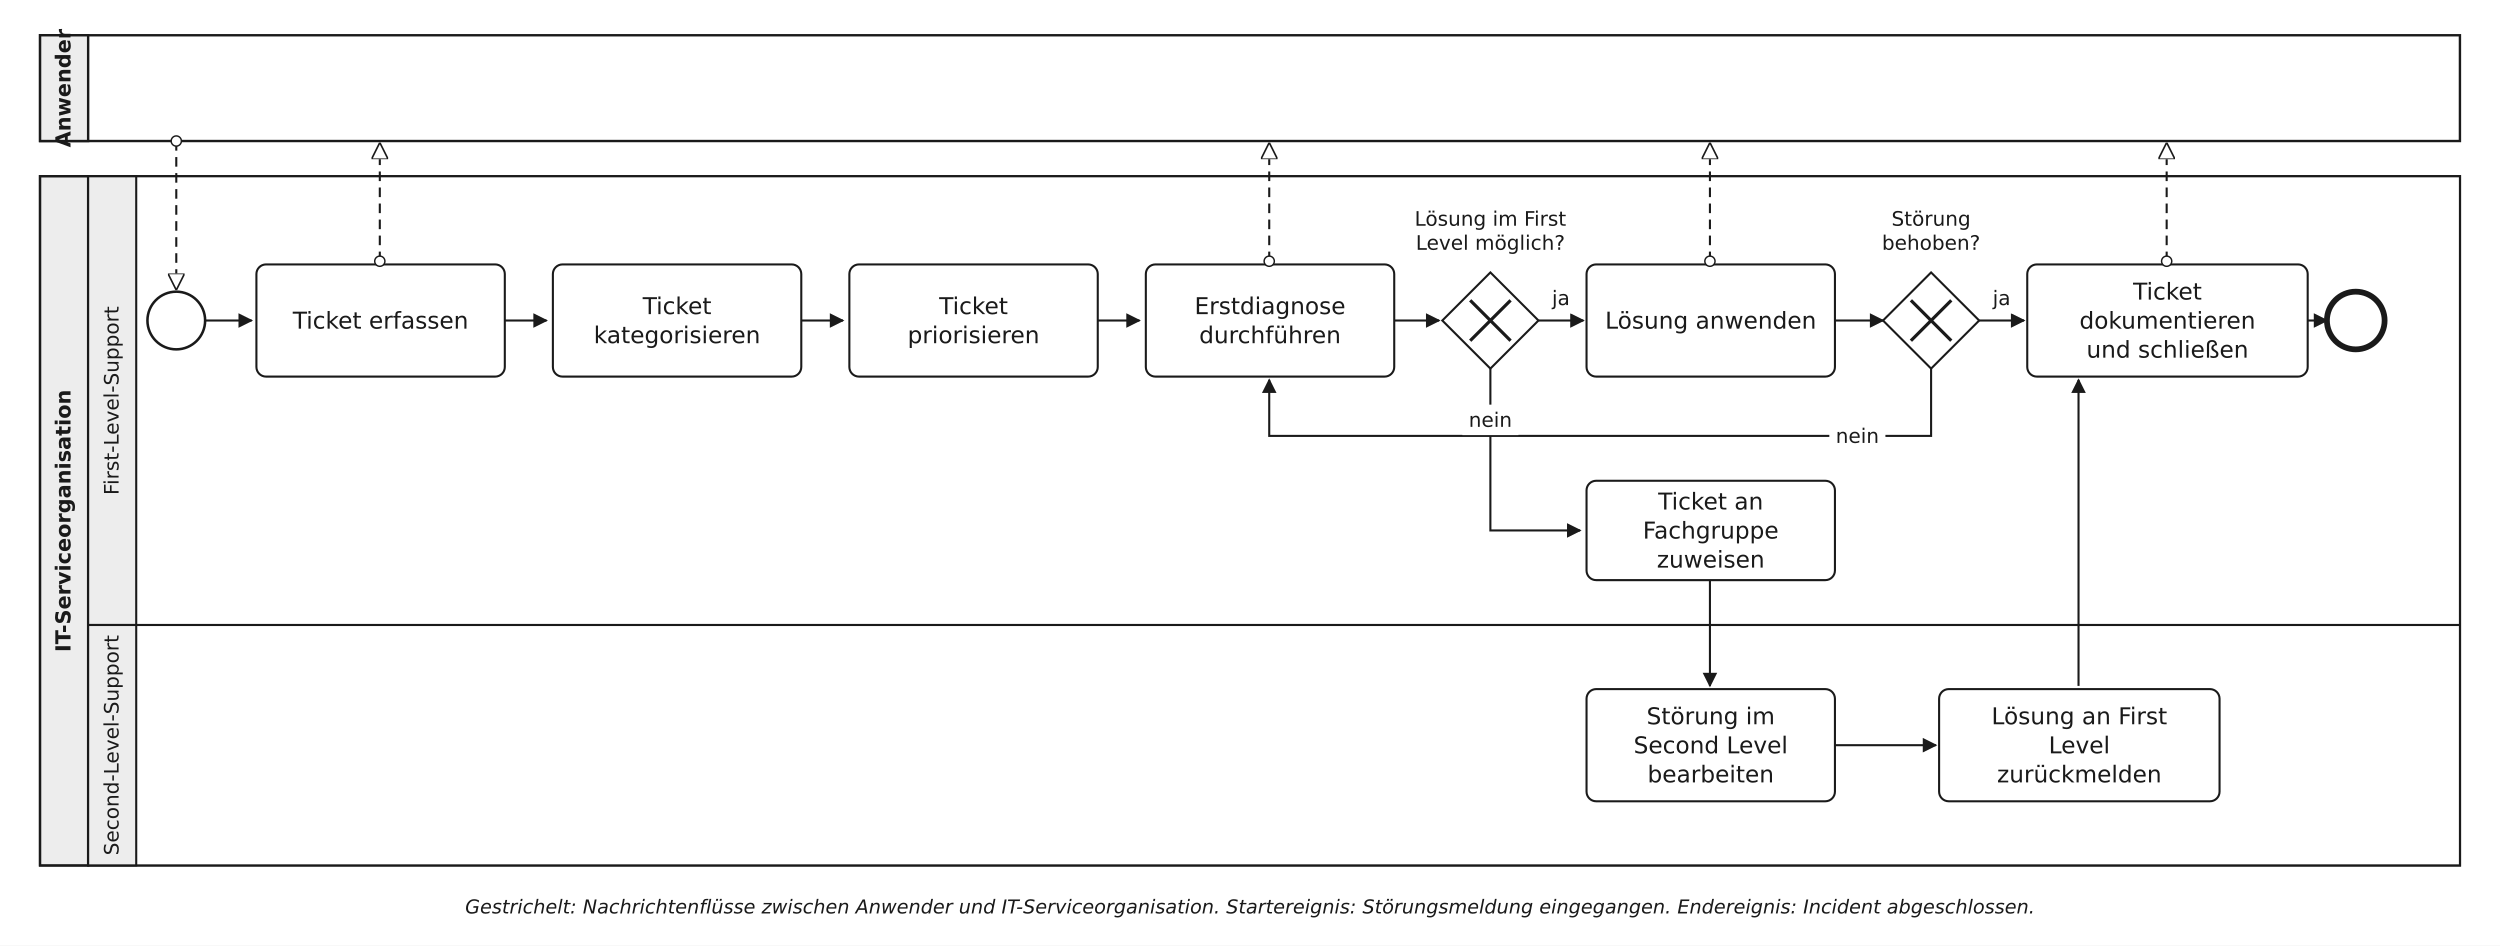
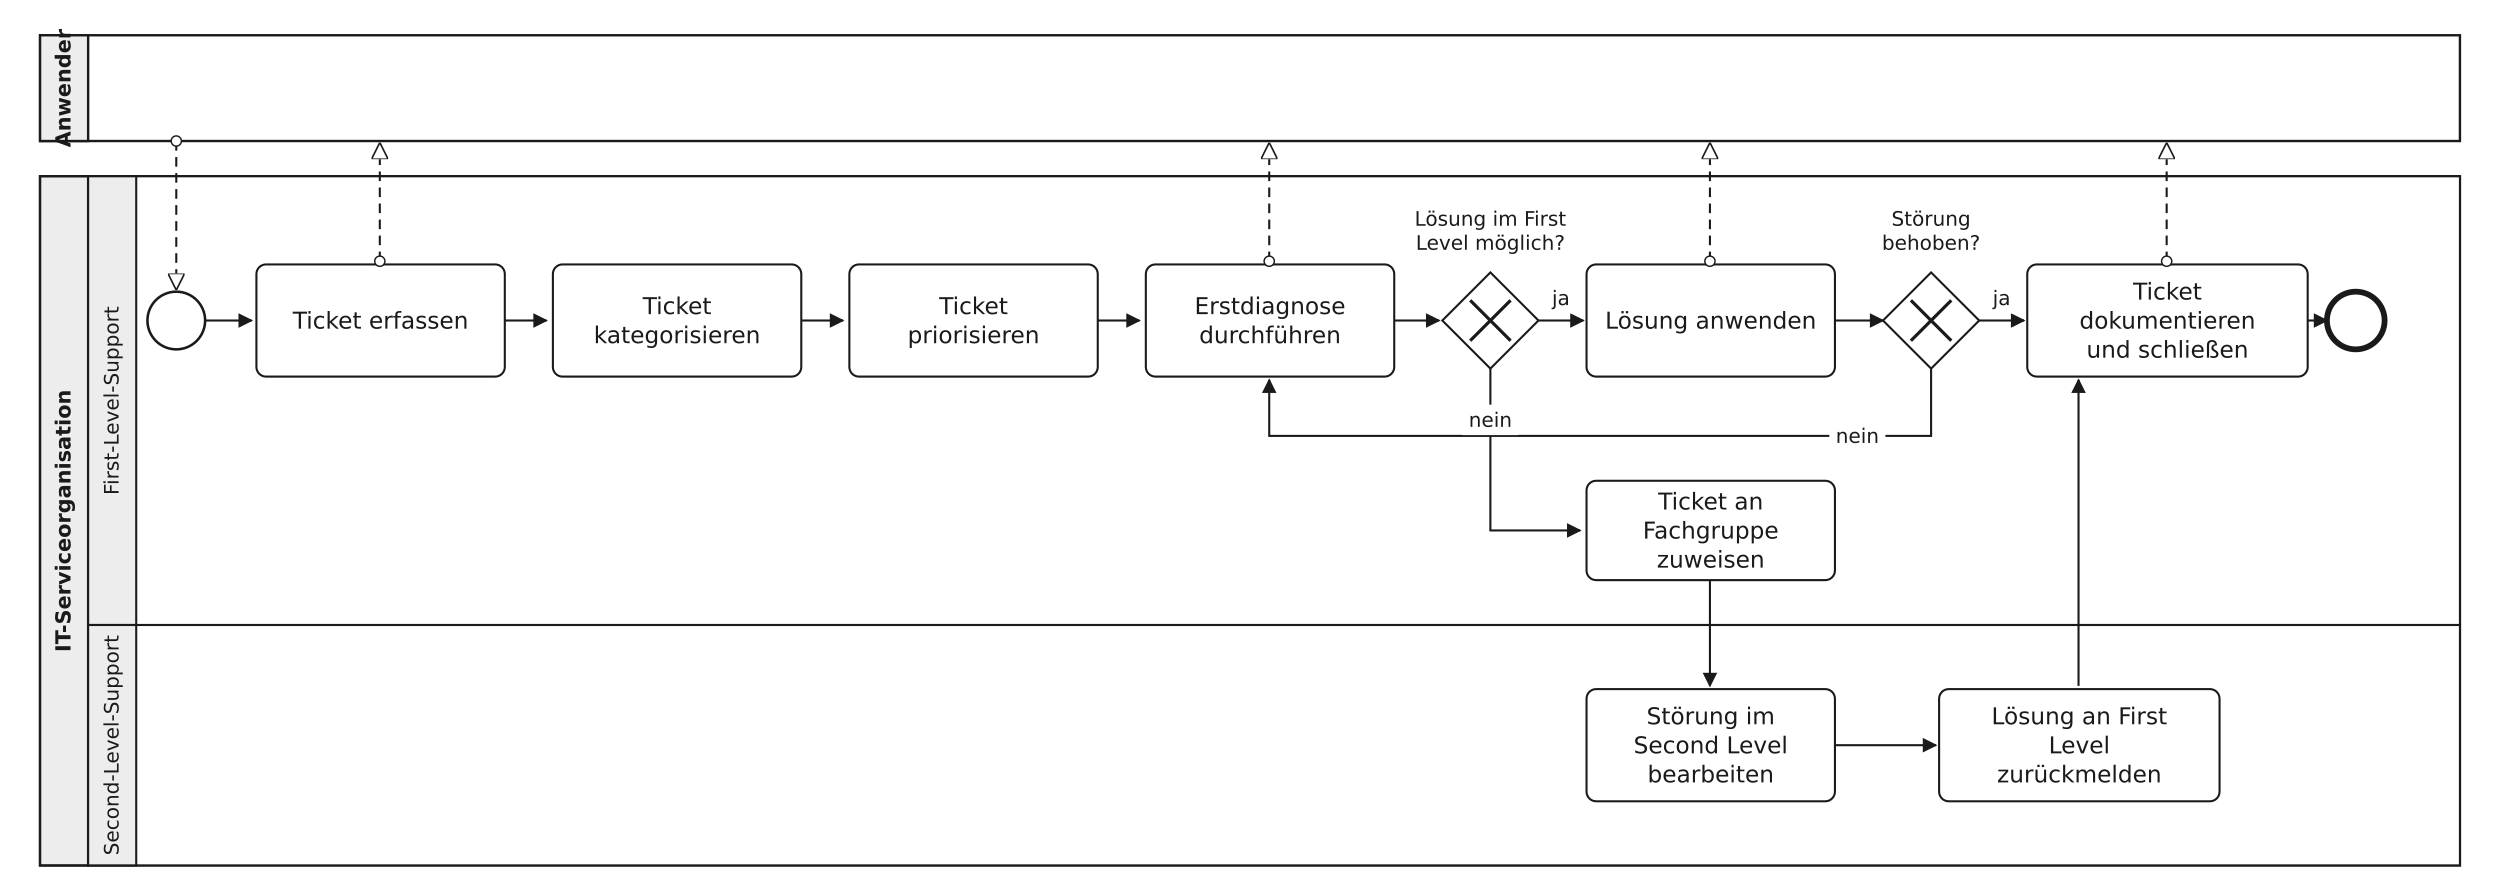
- <svg xmlns="http://www.w3.org/2000/svg" width="1560" height="590" viewBox="0 0 1560 590" font-family="Carlito, DejaVu Sans, sans-serif">
+ <svg xmlns="http://www.w3.org/2000/svg" width="1560" height="556" viewBox="0 0 1560 556" font-family="Carlito, DejaVu Sans, sans-serif">
  <defs>
    <marker id="seq" viewBox="0 0 10 10" refX="9" refY="5" markerWidth="7" markerHeight="7" orient="auto-start-reverse">
      <path d="M 0 0 L 10 5 L 0 10 z" fill="#1a1a1a" />
    </marker>
    <marker id="msg" viewBox="0 0 10 10" refX="9" refY="5" markerWidth="8" markerHeight="8" orient="auto-start-reverse">
      <path d="M 0 0 L 10 5 L 0 10 z" fill="#ffffff" stroke="#1a1a1a" stroke-width="1" />
    </marker>
    <marker id="msgstart" viewBox="0 0 10 10" refX="5" refY="5" markerWidth="7" markerHeight="7" orient="auto">
      <circle cx="5" cy="5" r="3.5" fill="#ffffff" stroke="#1a1a1a" stroke-width="1" />
    </marker>
  </defs>
  <rect width="1560" height="590" fill="#ffffff" />
  <rect x="25" y="22" width="1510" height="66" fill="#ffffff" stroke="#1a1a1a" stroke-width="1.5" />
  <rect x="25" y="22" width="30" height="66" fill="#ededed" stroke="#1a1a1a" stroke-width="1.5" />
  <text x="40.0" y="59.0" font-size="13" text-anchor="middle" font-weight="bold" fill="#1a1a1a" transform="rotate(-90 40.0 55.0)">Anwender</text>
  <rect x="25" y="110" width="1510" height="430" fill="#ffffff" stroke="#1a1a1a" stroke-width="1.5" />
  <rect x="25" y="110" width="30" height="430" fill="#ededed" stroke="#1a1a1a" stroke-width="1.5" />
  <text x="40.0" y="329.0" font-size="13" text-anchor="middle" font-weight="bold" fill="#1a1a1a" transform="rotate(-90 40.0 325.0)">IT-Serviceorganisation</text>
  <rect x="55" y="110" width="1480" height="280" fill="#ffffff" stroke="#1a1a1a" stroke-width="1.3" />
  <rect x="55" y="110" width="30" height="280" fill="#ededed" stroke="#1a1a1a" stroke-width="1.3" />
  <text x="70.0" y="254.0" font-size="12.5" text-anchor="middle" fill="#1a1a1a" transform="rotate(-90 70.0 250.0)">First-Level-Support</text>
  <rect x="55" y="390" width="1480" height="150" fill="#ffffff" stroke="#1a1a1a" stroke-width="1.3" />
  <rect x="55" y="390" width="30" height="150" fill="#ededed" stroke="#1a1a1a" stroke-width="1.3" />
  <text x="70.0" y="469.0" font-size="12.5" text-anchor="middle" fill="#1a1a1a" transform="rotate(-90 70.0 465.0)">Second-Level-Support</text>
  <circle cx="110" cy="200" r="18" fill="#ffffff" stroke="#1a1a1a" stroke-width="1.6" />
  <rect x="160" y="165" width="155" height="70" rx="6" ry="6" fill="#ffffff" stroke="#1a1a1a" stroke-width="1.3" />
  <text x="237.5" y="205.075" font-size="14.5" text-anchor="middle" font-weight="normal" font-style="normal" fill="#1a1a1a">Ticket erfassen</text>
  <rect x="345" y="165" width="155" height="70" rx="6" ry="6" fill="#ffffff" stroke="#1a1a1a" stroke-width="1.3" />
  <text x="422.5" y="196.012" font-size="14.5" text-anchor="middle" font-weight="normal" font-style="normal" fill="#1a1a1a">Ticket</text>
  <text x="422.5" y="214.137" font-size="14.5" text-anchor="middle" font-weight="normal" font-style="normal" fill="#1a1a1a">kategorisieren</text>
  <rect x="530" y="165" width="155" height="70" rx="6" ry="6" fill="#ffffff" stroke="#1a1a1a" stroke-width="1.3" />
  <text x="607.5" y="196.012" font-size="14.5" text-anchor="middle" font-weight="normal" font-style="normal" fill="#1a1a1a">Ticket</text>
  <text x="607.5" y="214.137" font-size="14.5" text-anchor="middle" font-weight="normal" font-style="normal" fill="#1a1a1a">priorisieren</text>
  <rect x="715" y="165" width="155" height="70" rx="6" ry="6" fill="#ffffff" stroke="#1a1a1a" stroke-width="1.3" />
  <text x="792.5" y="196.012" font-size="14.5" text-anchor="middle" font-weight="normal" font-style="normal" fill="#1a1a1a">Erstdiagnose</text>
  <text x="792.5" y="214.137" font-size="14.5" text-anchor="middle" font-weight="normal" font-style="normal" fill="#1a1a1a">durchführen</text>
  <path d="M 128 200 L 157 200" fill="none" stroke="#1a1a1a" stroke-width="1.3" marker-end="url(#seq)" />
  <path d="M 315 200 L 341 200" fill="none" stroke="#1a1a1a" stroke-width="1.3" marker-end="url(#seq)" />
  <path d="M 500 200 L 526 200" fill="none" stroke="#1a1a1a" stroke-width="1.3" marker-end="url(#seq)" />
  <path d="M 685 200 L 711 200" fill="none" stroke="#1a1a1a" stroke-width="1.3" marker-end="url(#seq)" />
  <path d="M 870 200 L 898 200" fill="none" stroke="#1a1a1a" stroke-width="1.3" marker-end="url(#seq)" />
  <polygon points="930,170 960,200 930,230 900,200" fill="#ffffff" stroke="#1a1a1a" stroke-width="1.3" />
  <path d="M 917.4 187.4 L 942.6 212.6 M 942.6 187.4 L 917.4 212.6" stroke="#1a1a1a" stroke-width="2" fill="none" />
  <rect x="878.125" y="127.0" width="103.75" height="34" fill="#ffffff" stroke="none" />
  <text x="930" y="140.875" font-size="12.5" text-anchor="middle" font-weight="normal" font-style="normal" fill="#1a1a1a">Lösung im First</text>
  <text x="930" y="155.875" font-size="12.5" text-anchor="middle" font-weight="normal" font-style="normal" fill="#1a1a1a">Level möglich?</text>
  <rect x="990" y="165" width="155" height="70" rx="6" ry="6" fill="#ffffff" stroke="#1a1a1a" stroke-width="1.3" />
  <text x="1067.5" y="205.075" font-size="14.5" text-anchor="middle" font-weight="normal" font-style="normal" fill="#1a1a1a">Lösung anwenden</text>
  <path d="M 960 200 L 988 200" fill="none" stroke="#1a1a1a" stroke-width="1.3" marker-end="url(#seq)" />
  <rect x="962.75" y="176.5" width="22.5" height="19" fill="#ffffff" stroke="none" />
  <text x="974" y="190.375" font-size="12.5" text-anchor="middle" font-weight="normal" font-style="normal" fill="#1a1a1a">ja</text>
  <path d="M 1145 200 L 1175 200" fill="none" stroke="#1a1a1a" stroke-width="1.3" marker-end="url(#seq)" />
  <polygon points="1205,170 1235,200 1205,230 1175,200" fill="#ffffff" stroke="#1a1a1a" stroke-width="1.3" />
  <path d="M 1192.4 187.4 L 1217.6 212.6 M 1217.6 187.4 L 1192.4 212.6" stroke="#1a1a1a" stroke-width="2" fill="none" />
  <rect x="1175.0" y="127.0" width="60.0" height="34" fill="#ffffff" stroke="none" />
  <text x="1205" y="140.875" font-size="12.5" text-anchor="middle" font-weight="normal" font-style="normal" fill="#1a1a1a">Störung</text>
  <text x="1205" y="155.875" font-size="12.5" text-anchor="middle" font-weight="normal" font-style="normal" fill="#1a1a1a">behoben?</text>
  <rect x="1265" y="165" width="175" height="70" rx="6" ry="6" fill="#ffffff" stroke="#1a1a1a" stroke-width="1.3" />
  <text x="1352.5" y="186.95" font-size="14.5" text-anchor="middle" font-weight="normal" font-style="normal" fill="#1a1a1a">Ticket</text>
  <text x="1352.5" y="205.075" font-size="14.5" text-anchor="middle" font-weight="normal" font-style="normal" fill="#1a1a1a">dokumentieren</text>
  <text x="1352.5" y="223.2" font-size="14.5" text-anchor="middle" font-weight="normal" font-style="normal" fill="#1a1a1a">und schließen</text>
  <path d="M 1235 200 L 1263 200" fill="none" stroke="#1a1a1a" stroke-width="1.3" marker-end="url(#seq)" />
  <rect x="1237.75" y="176.5" width="22.5" height="19" fill="#ffffff" stroke="none" />
  <text x="1249" y="190.375" font-size="12.5" text-anchor="middle" font-weight="normal" font-style="normal" fill="#1a1a1a">ja</text>
  <path d="M 1440 200 L 1452 200" fill="none" stroke="#1a1a1a" stroke-width="1.3" marker-end="url(#seq)" />
  <circle cx="1470" cy="200" r="18" fill="#ffffff" stroke="#1a1a1a" stroke-width="3.6" />
  <path d="M 1205 230 L 1205 272 L 792 272 L 792 237" fill="none" stroke="#1a1a1a" stroke-width="1.3" marker-end="url(#seq)" />
  <rect x="1141.5" y="262.5" width="35.0" height="19" fill="#ffffff" stroke="none" />
  <text x="1159" y="276.375" font-size="12.5" text-anchor="middle" font-weight="normal" font-style="normal" fill="#1a1a1a">nein</text>
  <rect x="990" y="300" width="155" height="62" rx="6" ry="6" fill="#ffffff" stroke="#1a1a1a" stroke-width="1.3" />
  <text x="1067.5" y="317.95" font-size="14.5" text-anchor="middle" font-weight="normal" font-style="normal" fill="#1a1a1a">Ticket an</text>
  <text x="1067.5" y="336.075" font-size="14.5" text-anchor="middle" font-weight="normal" font-style="normal" fill="#1a1a1a">Fachgruppe</text>
  <text x="1067.5" y="354.2" font-size="14.5" text-anchor="middle" font-weight="normal" font-style="normal" fill="#1a1a1a">zuweisen</text>
  <path d="M 930 230 L 930 331 L 986 331" fill="none" stroke="#1a1a1a" stroke-width="1.3" marker-end="url(#seq)" />
  <rect x="912.5" y="252.5" width="35.0" height="19" fill="#ffffff" stroke="none" />
  <text x="930" y="266.375" font-size="12.5" text-anchor="middle" font-weight="normal" font-style="normal" fill="#1a1a1a">nein</text>
  <rect x="990" y="430" width="155" height="70" rx="6" ry="6" fill="#ffffff" stroke="#1a1a1a" stroke-width="1.3" />
  <text x="1067.5" y="451.95" font-size="14.5" text-anchor="middle" font-weight="normal" font-style="normal" fill="#1a1a1a">Störung im</text>
  <text x="1067.5" y="470.075" font-size="14.5" text-anchor="middle" font-weight="normal" font-style="normal" fill="#1a1a1a">Second Level</text>
  <text x="1067.5" y="488.2" font-size="14.5" text-anchor="middle" font-weight="normal" font-style="normal" fill="#1a1a1a">bearbeiten</text>
  <path d="M 1067 362 L 1067 428" fill="none" stroke="#1a1a1a" stroke-width="1.3" marker-end="url(#seq)" />
  <rect x="1210" y="430" width="175" height="70" rx="6" ry="6" fill="#ffffff" stroke="#1a1a1a" stroke-width="1.3" />
  <text x="1297.5" y="451.95" font-size="14.5" text-anchor="middle" font-weight="normal" font-style="normal" fill="#1a1a1a">Lösung an First</text>
  <text x="1297.5" y="470.075" font-size="14.5" text-anchor="middle" font-weight="normal" font-style="normal" fill="#1a1a1a">Level</text>
  <text x="1297.5" y="488.2" font-size="14.5" text-anchor="middle" font-weight="normal" font-style="normal" fill="#1a1a1a">zurückmelden</text>
  <path d="M 1145 465 L 1208 465" fill="none" stroke="#1a1a1a" stroke-width="1.3" marker-end="url(#seq)" />
  <path d="M 1297 428 L 1297 237" fill="none" stroke="#1a1a1a" stroke-width="1.3" marker-end="url(#seq)" />
  <path d="M 110 88 L 110 180" fill="none" stroke="#1a1a1a" stroke-width="1.3" stroke-dasharray="6 4" marker-end="url(#msg)" marker-start="url(#msgstart)" />
  <path d="M 237 163 L 237 90" fill="none" stroke="#1a1a1a" stroke-width="1.3" stroke-dasharray="6 4" marker-end="url(#msg)" marker-start="url(#msgstart)" />
  <path d="M 792 163 L 792 90" fill="none" stroke="#1a1a1a" stroke-width="1.3" stroke-dasharray="6 4" marker-end="url(#msg)" marker-start="url(#msgstart)" />
  <path d="M 1067 163 L 1067 90" fill="none" stroke="#1a1a1a" stroke-width="1.3" stroke-dasharray="6 4" marker-end="url(#msg)" marker-start="url(#msgstart)" />
  <path d="M 1352 163 L 1352 90" fill="none" stroke="#1a1a1a" stroke-width="1.3" stroke-dasharray="6 4" marker-end="url(#msg)" marker-start="url(#msgstart)" />
-   <text x="780.0" y="570" font-size="12" text-anchor="middle" font-weight="normal" font-style="italic" fill="#1a1a1a">Gestrichelt: Nachrichtenflüsse zwischen Anwender und IT-Serviceorganisation. Startereignis: Störungsmeldung eingegangen. Endereignis: Incident abgeschlossen.</text>
</svg>
